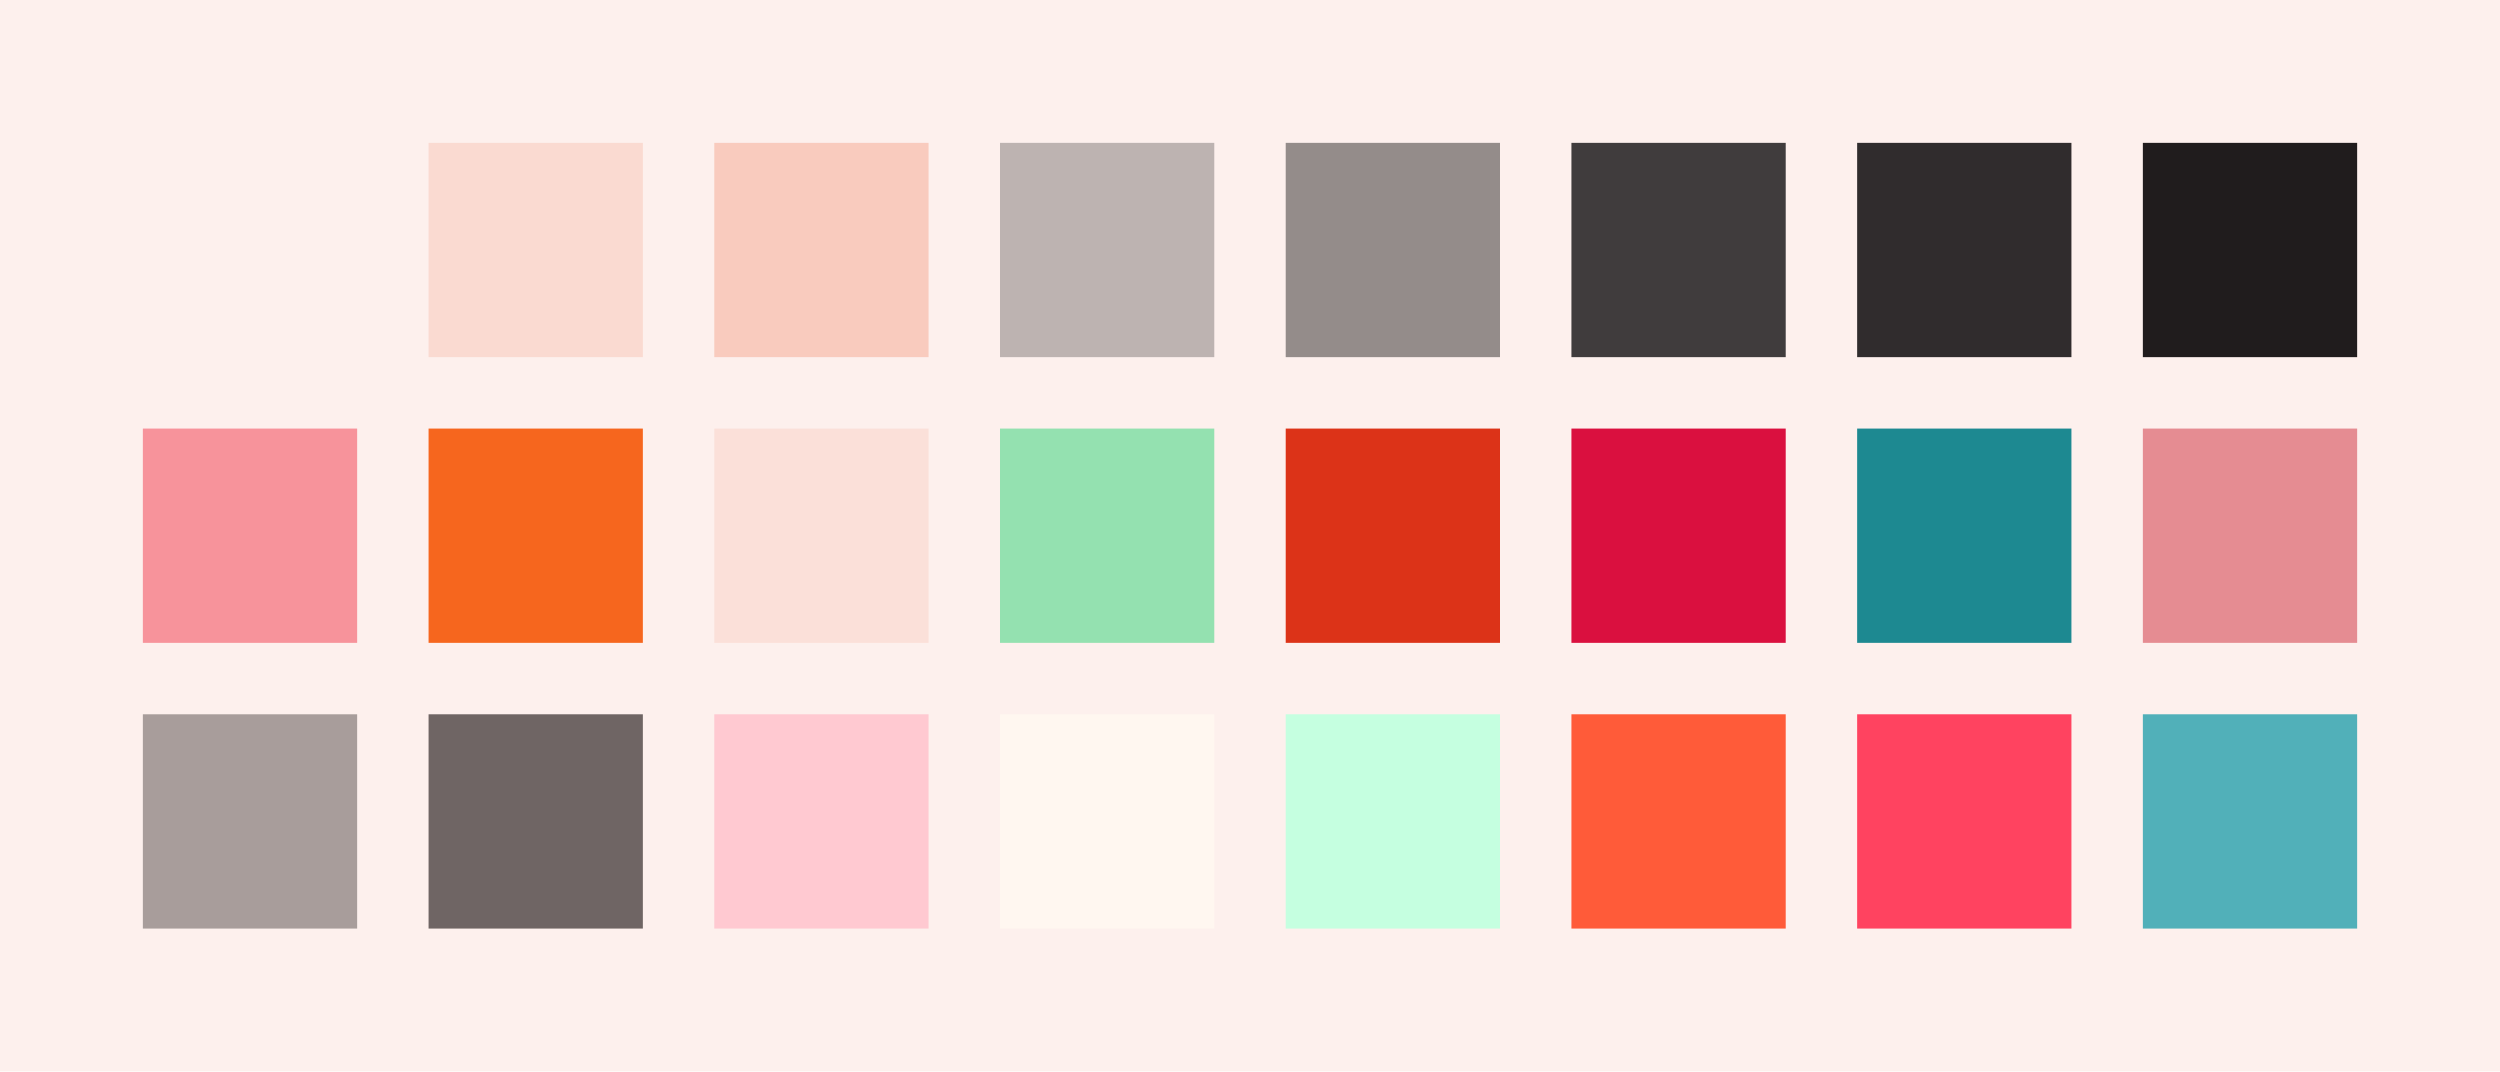
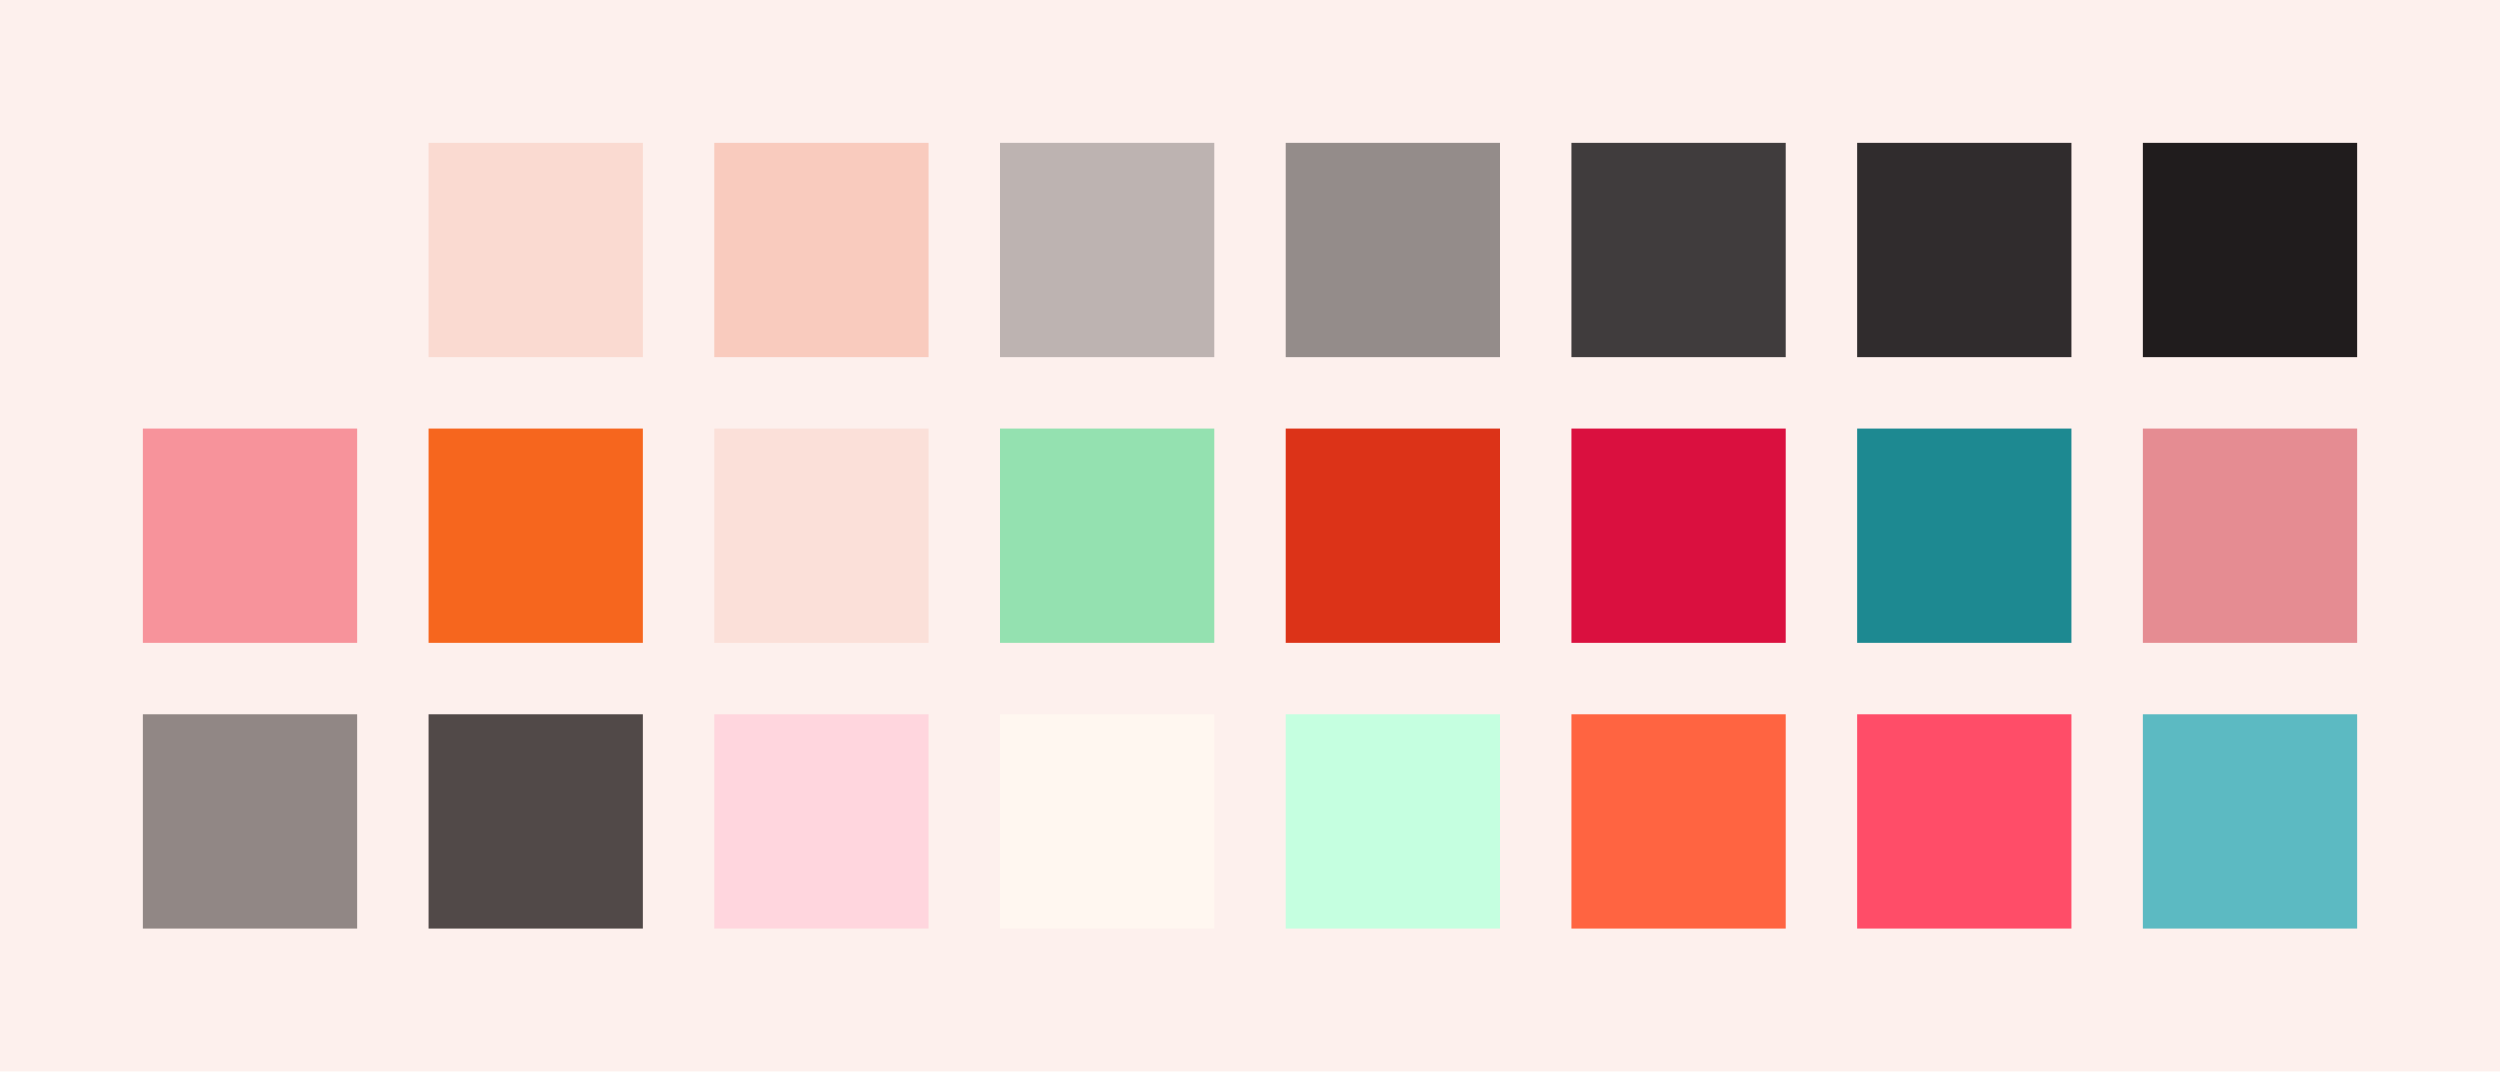
<svg xmlns="http://www.w3.org/2000/svg" width="525" height="225">
  <rect x="0" y="0" width="525" height="225" style="fill:#FDF0ED" />
  <rect x="30" y="30" width="45" height="45" style="fill:#FDF0ED" />
  <rect x="90" y="30" width="45" height="45" style="fill:#FADAD1" />
  <rect x="150" y="30" width="45" height="45" style="fill:#F9CBBE" />
  <rect x="210" y="30" width="45" height="45" style="fill:#BDB3B1" />
  <rect x="270" y="30" width="45" height="45" style="fill:#948C8A" />
  <rect x="330" y="30" width="45" height="45" style="fill:#403C3D" />
  <rect x="390" y="30" width="45" height="45" style="fill:#302C2D" />
  <rect x="450" y="30" width="45" height="45" style="fill:#201C1D" />
  <rect x="30" y="90" width="45" height="45" style="fill:#F7939B" />
  <rect x="90" y="90" width="45" height="45" style="fill:#F6661E" />
  <rect x="150" y="90" width="45" height="45" style="fill:#FBE0D9" />
  <rect x="210" y="90" width="45" height="45" style="fill:#94E1B0" />
  <rect x="270" y="90" width="45" height="45" style="fill:#DC3318" />
  <rect x="330" y="90" width="45" height="45" style="fill:#DA103F" />
  <rect x="390" y="90" width="45" height="45" style="fill:#1D8991" />
  <rect x="450" y="90" width="45" height="45" style="fill:#E58C92" />
-   <rect x="30" y="150" width="45" height="45" style="fill:#a89d9b" />
-   <rect x="90" y="150" width="45" height="45" style="fill:#6f6564" />
-   <rect x="150" y="150" width="45" height="45" style="fill:#ffc9d1" />
+   <rect x="30" y="150" width="45" height="45" style="fill:#918785" />
+   <rect x="90" y="150" width="45" height="45" style="fill:#514948" />
+   <rect x="150" y="150" width="45" height="45" style="fill:#ffd6de" />
  <rect x="210" y="150" width="45" height="45" style="fill:#fff7f0" />
  <rect x="270" y="150" width="45" height="45" style="fill:#c5ffe0" />
-   <rect x="330" y="150" width="45" height="45" style="fill:#ff5b39" />
-   <rect x="390" y="150" width="45" height="45" style="fill:#ff4360" />
-   <rect x="450" y="150" width="45" height="45" style="fill:#51b0b9" />
+   <rect x="330" y="150" width="45" height="45" style="fill:#ff6441" />
+   <rect x="390" y="150" width="45" height="45" style="fill:#ff4d68" />
+   <rect x="450" y="150" width="45" height="45" style="fill:#5cbac2" />
</svg>
